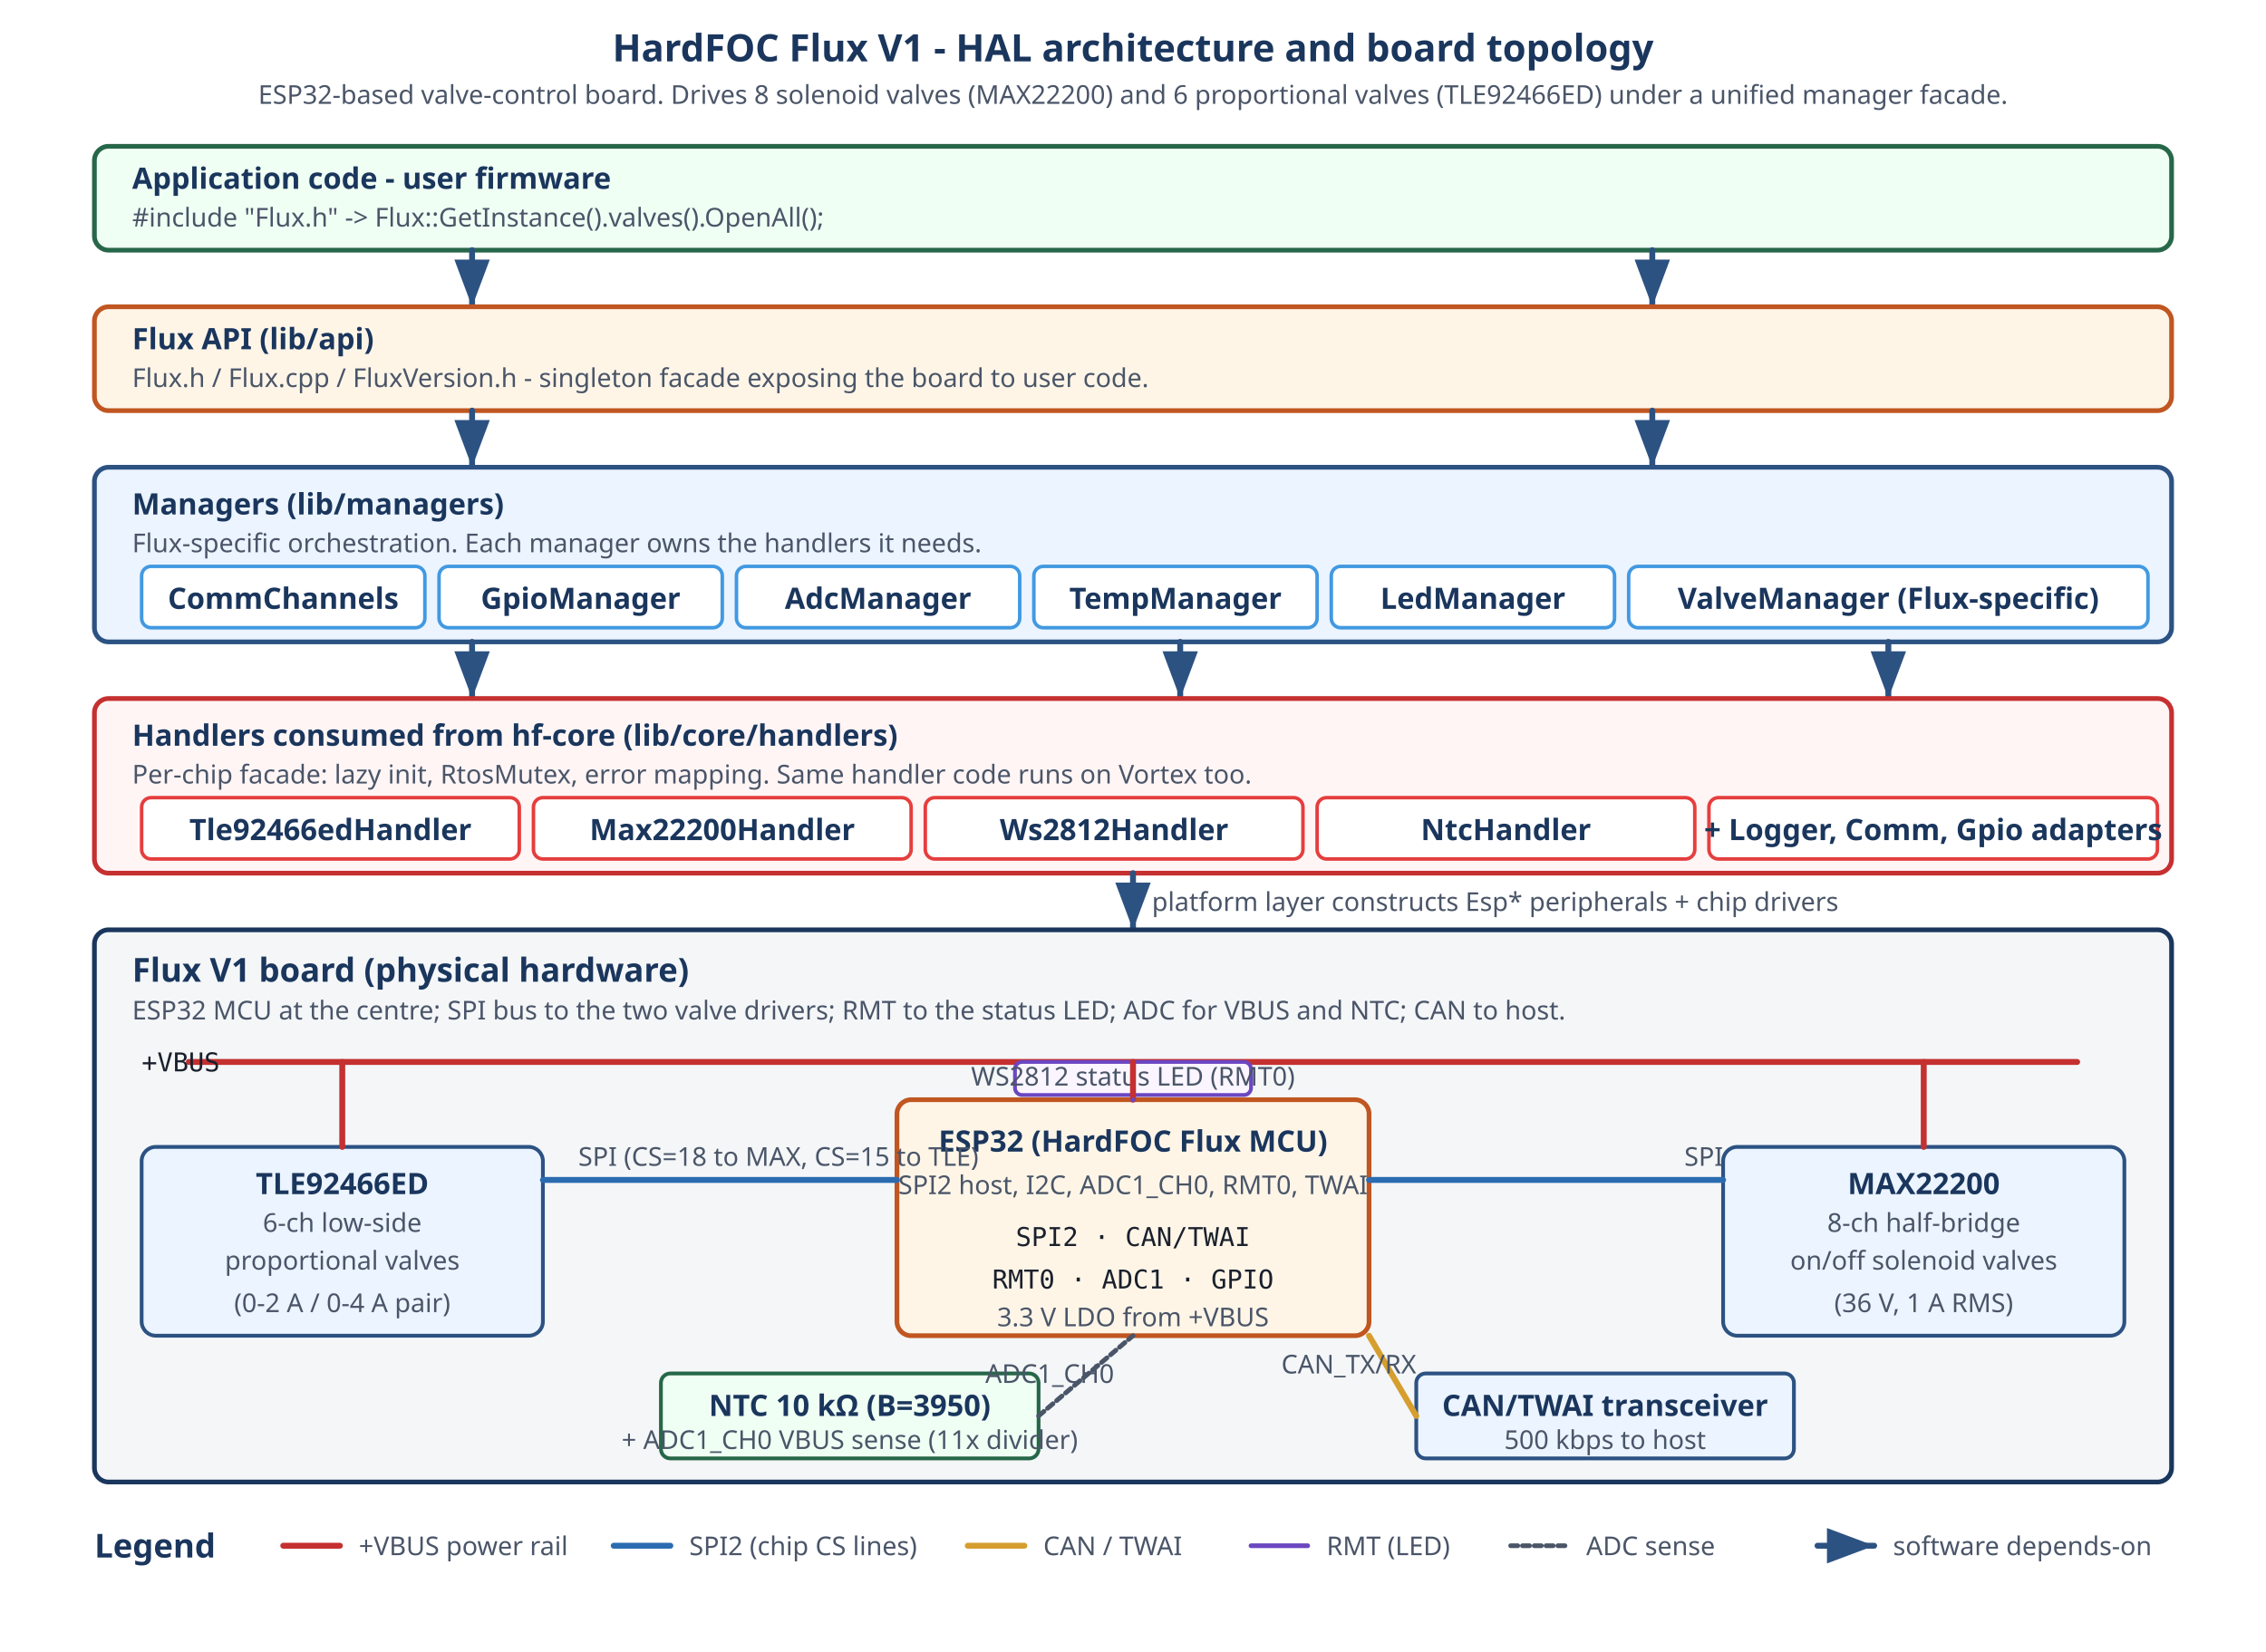
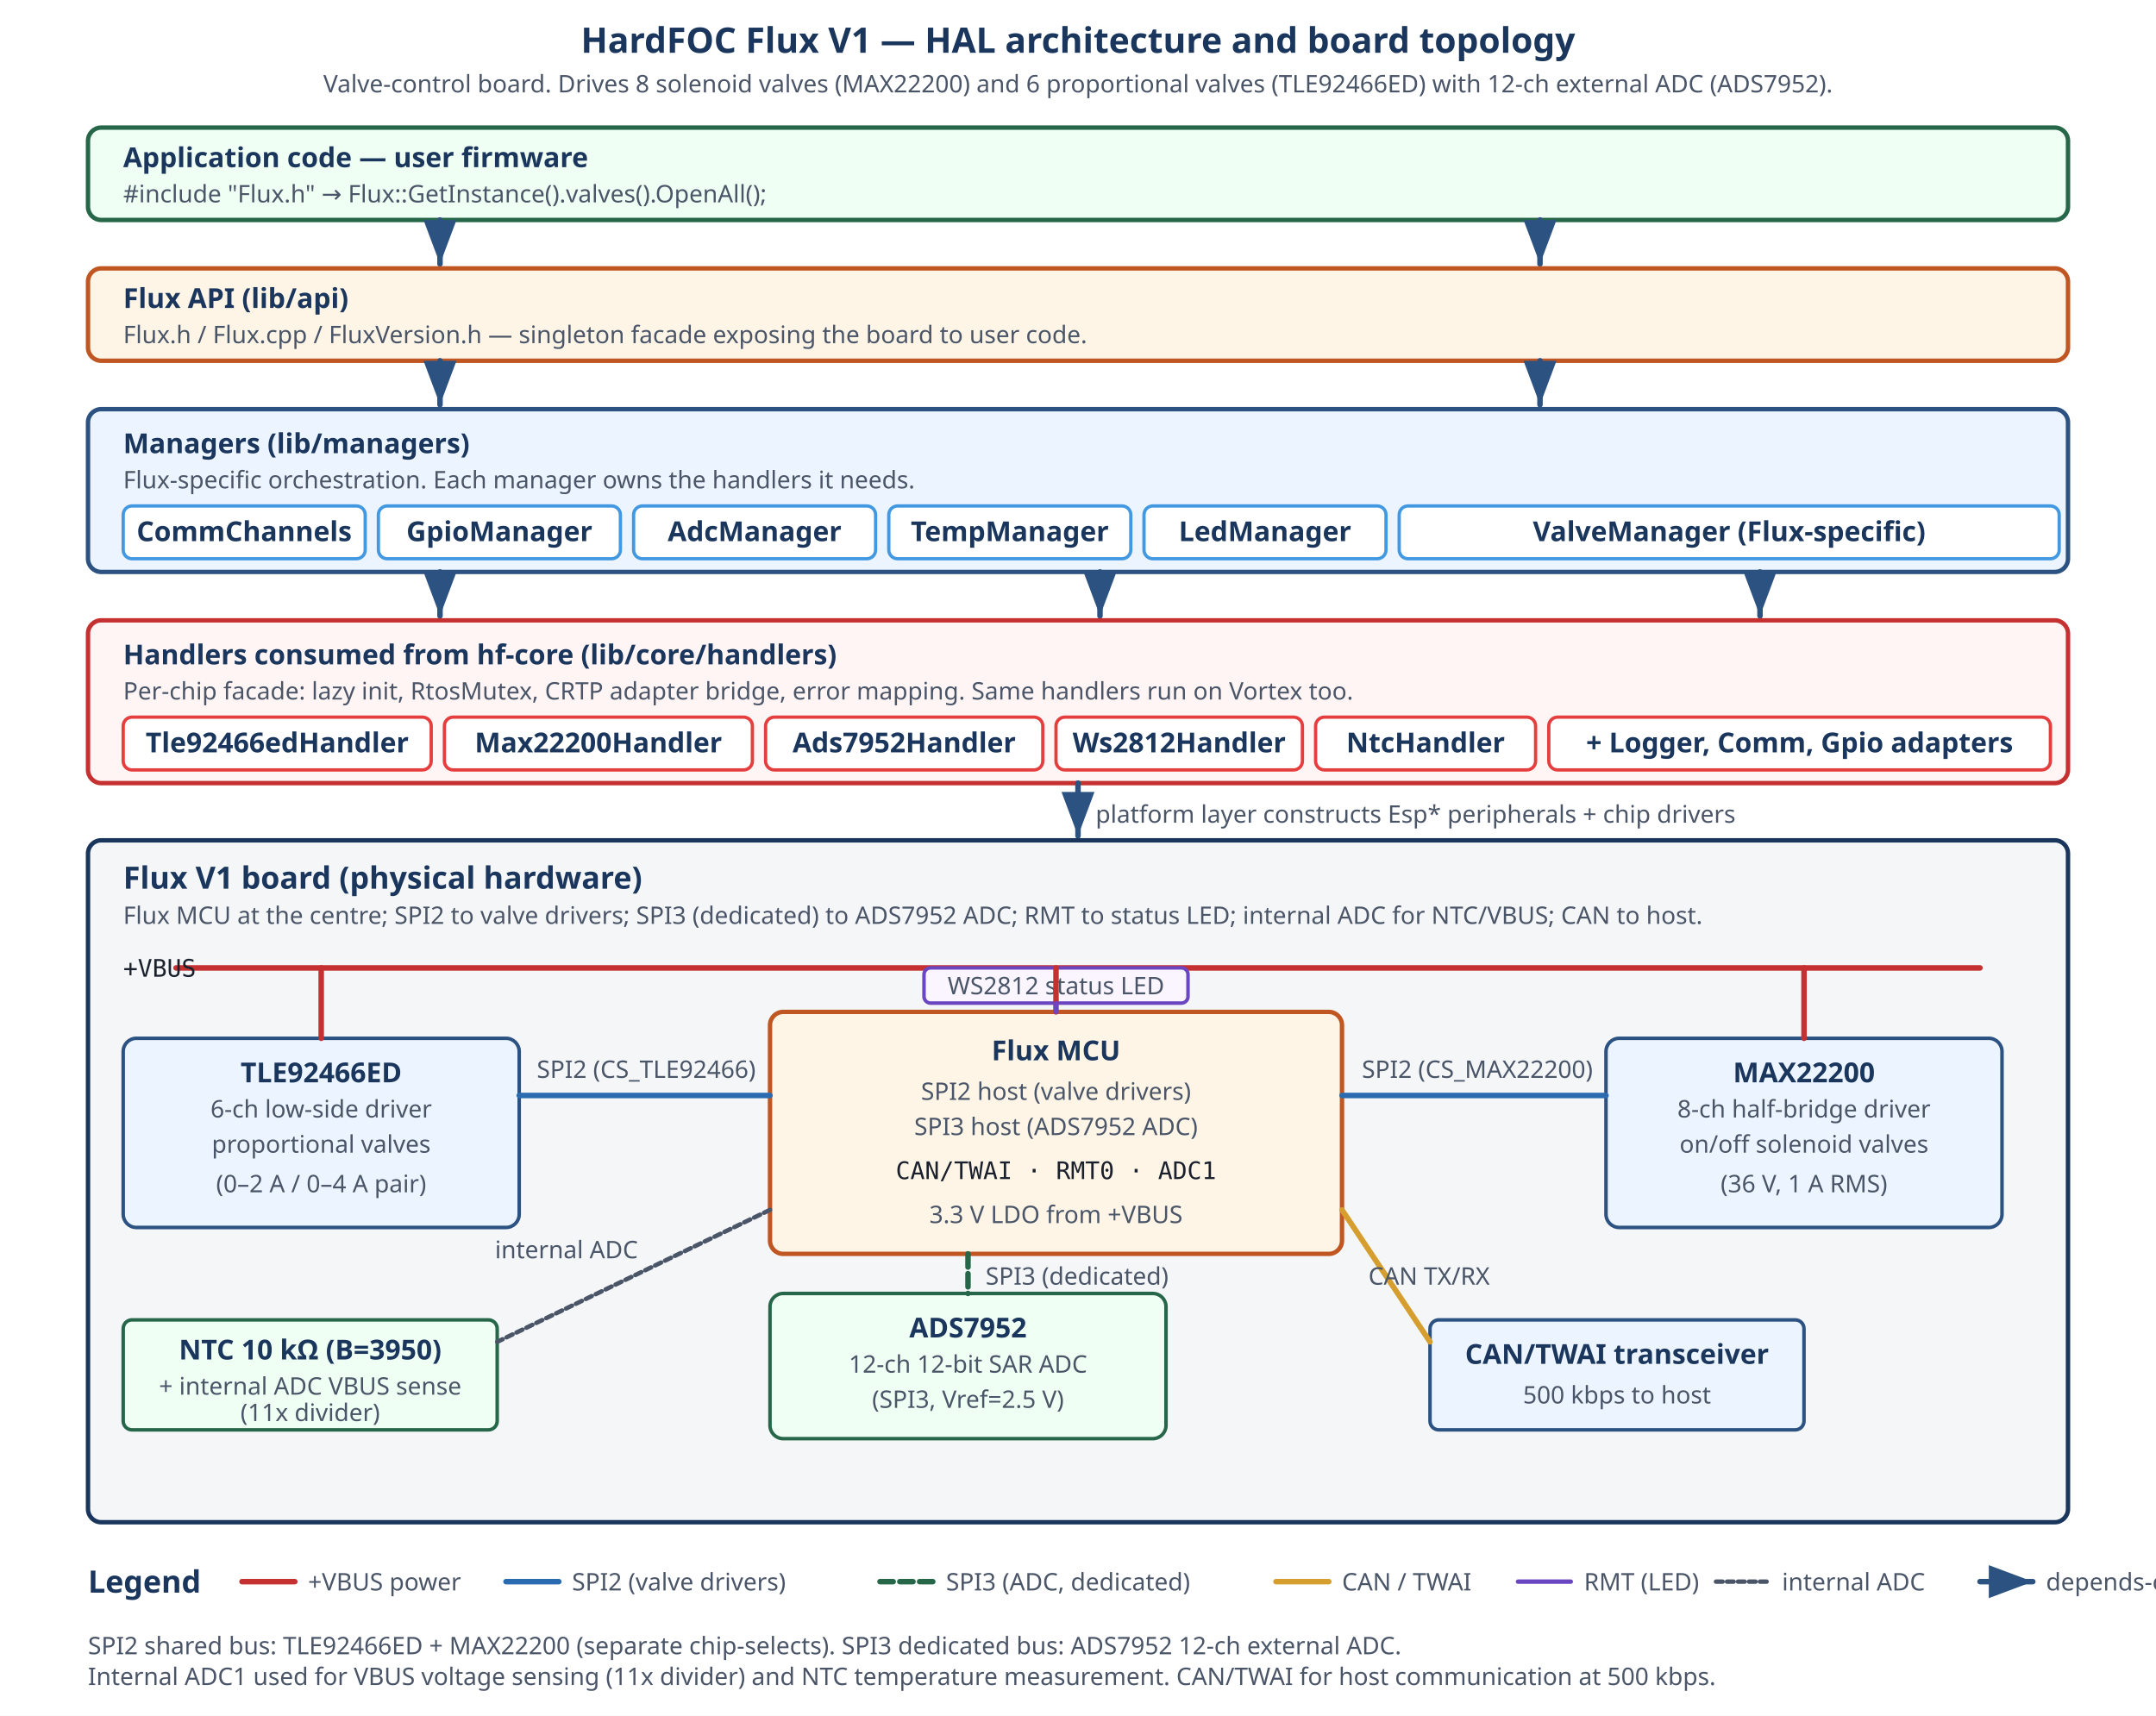
- <svg xmlns="http://www.w3.org/2000/svg" viewBox="0 0 960 700" width="960" height="700" role="img" aria-labelledby="t-flux d-flux">
+ <svg xmlns="http://www.w3.org/2000/svg" viewBox="0 0 980 780" width="980" height="780" role="img" aria-labelledby="t-flux d-flux">
  <defs>
    <style type="text/css">
      .panel    { fill: #ffffff; }
      .app      { fill: #f0fff4; stroke: #276749; stroke-width: 2; }
      .api      { fill: #fef5e7; stroke: #c05621; stroke-width: 2; }
      .mgr      { fill: #ebf4ff; stroke: #2c5282; stroke-width: 2; }
      .mgr-cell { fill: #ffffff; stroke: #4299e1; stroke-width: 1.5; }
      .core     { fill: #fff5f5; stroke: #c53030; stroke-width: 2; }
      .core-cell{ fill: #ffffff; stroke: #e53e3e; stroke-width: 1.5; }
      .board    { fill: #f4f6f8; stroke: #1a365d; stroke-width: 2; }
      .mcu      { fill: #fef5e7; stroke: #c05621; stroke-width: 2; }
      .chip     { fill: #ebf4ff; stroke: #2c5282; stroke-width: 1.6; }
+       .adc-chip { fill: #f0fff4; stroke: #276749; stroke-width: 1.6; }
      .sense    { fill: #f0fff4; stroke: #276749; stroke-width: 1.6; }
      .led      { fill: #faf5ff; stroke: #6b46c1; stroke-width: 1.6; }
      .wire-pwr { stroke: #c53030; stroke-width: 2.5; fill: none; stroke-linecap: round; }
-       .wire-spi { stroke: #2b6cb0; stroke-width: 2.5; fill: none; stroke-linecap: round; }
-       .wire-i2c { stroke: #38a169; stroke-width: 2; fill: none; stroke-linecap: round; }
+       .wire-spi2{ stroke: #2b6cb0; stroke-width: 2.5; fill: none; stroke-linecap: round; }
+       .wire-spi3{ stroke: #276749; stroke-width: 2.5; fill: none; stroke-linecap: round; stroke-dasharray: 6 3; }
      .wire-can { stroke: #d69e2e; stroke-width: 2.5; fill: none; stroke-linecap: round; }
      .wire-rmt { stroke: #6b46c1; stroke-width: 2; fill: none; stroke-linecap: round; }
      .wire-adc { stroke: #4a5568; stroke-width: 2; fill: none; stroke-linecap: round; stroke-dasharray: 3 2; }
      .arrow-dn { stroke: #2c5282; stroke-width: 2.5; fill: none; stroke-linecap: round; }
      .head     { font-family: system-ui, sans-serif; font-size: 16px; font-weight: 600; fill: #1a365d; text-anchor: middle; }
      .layer-title { font-family: system-ui, sans-serif; font-size: 14px; font-weight: 700; text-anchor: start; }
      .title    { font-family: system-ui, sans-serif; font-size: 12.5px; font-weight: 600; fill: #1a365d; text-anchor: middle; }
      .titleL   { font-family: system-ui, sans-serif; font-size: 12.5px; font-weight: 600; fill: #1a365d; text-anchor: start; }
      .small    { font-family: system-ui, sans-serif; font-size: 11px; fill: #4a5568; text-anchor: middle; }
      .smallL   { font-family: system-ui, sans-serif; font-size: 11px; fill: #4a5568; text-anchor: start; }
      .smallR   { font-family: system-ui, sans-serif; font-size: 11px; fill: #4a5568; text-anchor: end; }
      .pin      { font-family: "DejaVu Sans Mono", Consolas, monospace; font-size: 11px; fill: #1a202c; text-anchor: middle; }
      .pinL     { font-family: "DejaVu Sans Mono", Consolas, monospace; font-size: 11px; fill: #1a202c; text-anchor: start; }
      .legend   { font-family: system-ui, sans-serif; font-size: 11px; fill: #4a5568; }
      .badge    { font-family: system-ui, sans-serif; font-size: 10.5px; font-weight: 600; fill: #ffffff; text-anchor: middle; }
    </style>
    <marker id="ar-d" markerWidth="10" markerHeight="10" refX="8" refY="3" orient="auto">
      <path d="M0,0 L8,3 L0,6 z" fill="#2c5282" />
    </marker>
  </defs>
-   <rect class="panel" width="960" height="700" />
-   <text class="head" x="480" y="26">HardFOC Flux V1 - HAL architecture and board topology</text>
-   <text class="small" x="480" y="44">ESP32-based valve-control board. Drives 8 solenoid valves (MAX22200) and 6 proportional valves (TLE92466ED) under a unified manager facade.</text>
-   <rect class="app" x="40" y="62" width="880" height="44" rx="6" />
-   <text class="titleL" x="56" y="80" fill="#276749">Application code  -  user firmware</text>
-   <text class="smallL" x="56" y="96">#include "Flux.h"  -&gt;  Flux::GetInstance().valves().OpenAll();</text>
-   <line class="arrow-dn" x1="200" y1="106" x2="200" y2="130" marker-end="url(#ar-d)" />
-   <line class="arrow-dn" x1="700" y1="106" x2="700" y2="130" marker-end="url(#ar-d)" />
-   <rect class="api" x="40" y="130" width="880" height="44" rx="6" />
-   <text class="titleL" x="56" y="148" fill="#c05621">Flux API  (lib/api)</text>
-   <text class="smallL" x="56" y="164">Flux.h / Flux.cpp / FluxVersion.h - singleton facade exposing the board to user code.</text>
-   <line class="arrow-dn" x1="200" y1="174" x2="200" y2="198" marker-end="url(#ar-d)" />
-   <line class="arrow-dn" x1="700" y1="174" x2="700" y2="198" marker-end="url(#ar-d)" />
-   <rect class="mgr" x="40" y="198" width="880" height="74" rx="6" />
-   <text class="titleL" x="56" y="218" fill="#2c5282">Managers  (lib/managers)</text>
-   <text class="smallL" x="56" y="234">Flux-specific orchestration. Each manager owns the handlers it needs.</text>
+   <rect class="panel" width="980" height="780" />
+   <text class="head" x="490" y="24">HardFOC Flux V1 — HAL architecture and board topology</text>
+   <text class="small" x="490" y="42">Valve-control board. Drives 8 solenoid valves (MAX22200) and 6 proportional valves (TLE92466ED) with 12-ch external ADC (ADS7952).</text>
+   <rect class="app" x="40" y="58" width="900" height="42" rx="6" />
+   <text class="titleL" x="56" y="76" fill="#276749">Application code  —  user firmware</text>
+   <text class="smallL" x="56" y="92">#include "Flux.h"  →  Flux::GetInstance().valves().OpenAll();</text>
+   <line class="arrow-dn" x1="200" y1="100" x2="200" y2="120" marker-end="url(#ar-d)" />
+   <line class="arrow-dn" x1="700" y1="100" x2="700" y2="120" marker-end="url(#ar-d)" />
+   <rect class="api" x="40" y="122" width="900" height="42" rx="6" />
+   <text class="titleL" x="56" y="140" fill="#c05621">Flux API  (lib/api)</text>
+   <text class="smallL" x="56" y="156">Flux.h / Flux.cpp / FluxVersion.h — singleton facade exposing the board to user code.</text>
+   <line class="arrow-dn" x1="200" y1="164" x2="200" y2="184" marker-end="url(#ar-d)" />
+   <line class="arrow-dn" x1="700" y1="164" x2="700" y2="184" marker-end="url(#ar-d)" />
+   <rect class="mgr" x="40" y="186" width="900" height="74" rx="6" />
+   <text class="titleL" x="56" y="206" fill="#2c5282">Managers  (lib/managers)</text>
+   <text class="smallL" x="56" y="222">Flux-specific orchestration. Each manager owns the handlers it needs.</text>
  <g>
-     <rect class="mgr-cell" x="60" y="240" width="120" height="26" rx="4" />
-     <text class="title" x="120" y="258">CommChannels</text>
-     <rect class="mgr-cell" x="186" y="240" width="120" height="26" rx="4" />
-     <text class="title" x="246" y="258">GpioManager</text>
-     <rect class="mgr-cell" x="312" y="240" width="120" height="26" rx="4" />
-     <text class="title" x="372" y="258">AdcManager</text>
-     <rect class="mgr-cell" x="438" y="240" width="120" height="26" rx="4" />
-     <text class="title" x="498" y="258">TempManager</text>
-     <rect class="mgr-cell" x="564" y="240" width="120" height="26" rx="4" />
-     <text class="title" x="624" y="258">LedManager</text>
-     <rect class="mgr-cell" x="690" y="240" width="220" height="26" rx="4" />
-     <text class="title" x="800" y="258">ValveManager  (Flux-specific)</text>
+     <rect class="mgr-cell" x="56" y="230" width="110" height="24" rx="4" />
+     <text class="title" x="111" y="246">CommChannels</text>
+     <rect class="mgr-cell" x="172" y="230" width="110" height="24" rx="4" />
+     <text class="title" x="227" y="246">GpioManager</text>
+     <rect class="mgr-cell" x="288" y="230" width="110" height="24" rx="4" />
+     <text class="title" x="343" y="246">AdcManager</text>
+     <rect class="mgr-cell" x="404" y="230" width="110" height="24" rx="4" />
+     <text class="title" x="459" y="246">TempManager</text>
+     <rect class="mgr-cell" x="520" y="230" width="110" height="24" rx="4" />
+     <text class="title" x="575" y="246">LedManager</text>
+     <rect class="mgr-cell" x="636" y="230" width="300" height="24" rx="4" />
+     <text class="title" x="786" y="246">ValveManager  (Flux-specific)</text>
  </g>
-   <line class="arrow-dn" x1="200" y1="272" x2="200" y2="296" marker-end="url(#ar-d)" />
-   <line class="arrow-dn" x1="500" y1="272" x2="500" y2="296" marker-end="url(#ar-d)" />
-   <line class="arrow-dn" x1="800" y1="272" x2="800" y2="296" marker-end="url(#ar-d)" />
-   <rect class="core" x="40" y="296" width="880" height="74" rx="6" />
-   <text class="titleL" x="56" y="316" fill="#c53030">Handlers consumed from hf-core  (lib/core/handlers)</text>
-   <text class="smallL" x="56" y="332">Per-chip facade: lazy init, RtosMutex, error mapping. Same handler code runs on Vortex too.</text>
+   <line class="arrow-dn" x1="200" y1="260" x2="200" y2="280" marker-end="url(#ar-d)" />
+   <line class="arrow-dn" x1="500" y1="260" x2="500" y2="280" marker-end="url(#ar-d)" />
+   <line class="arrow-dn" x1="800" y1="260" x2="800" y2="280" marker-end="url(#ar-d)" />
+   <rect class="core" x="40" y="282" width="900" height="74" rx="6" />
+   <text class="titleL" x="56" y="302" fill="#c53030">Handlers consumed from hf-core  (lib/core/handlers)</text>
+   <text class="smallL" x="56" y="318">Per-chip facade: lazy init, RtosMutex, CRTP adapter bridge, error mapping. Same handlers run on Vortex too.</text>
  <g>
-     <rect class="core-cell" x="60" y="338" width="160" height="26" rx="4" />
-     <text class="title" x="140" y="356">Tle92466edHandler</text>
-     <rect class="core-cell" x="226" y="338" width="160" height="26" rx="4" />
-     <text class="title" x="306" y="356">Max22200Handler</text>
-     <rect class="core-cell" x="392" y="338" width="160" height="26" rx="4" />
-     <text class="title" x="472" y="356">Ws2812Handler</text>
-     <rect class="core-cell" x="558" y="338" width="160" height="26" rx="4" />
-     <text class="title" x="638" y="356">NtcHandler</text>
-     <rect class="core-cell" x="724" y="338" width="190" height="26" rx="4" />
-     <text class="title" x="819" y="356">+ Logger, Comm, Gpio adapters</text>
+     <rect class="core-cell" x="56" y="326" width="140" height="24" rx="4" />
+     <text class="title" x="126" y="342">Tle92466edHandler</text>
+     <rect class="core-cell" x="202" y="326" width="140" height="24" rx="4" />
+     <text class="title" x="272" y="342">Max22200Handler</text>
+     <rect class="core-cell" x="348" y="326" width="126" height="24" rx="4" />
+     <text class="title" x="411" y="342">Ads7952Handler</text>
+     <rect class="core-cell" x="480" y="326" width="112" height="24" rx="4" />
+     <text class="title" x="536" y="342">Ws2812Handler</text>
+     <rect class="core-cell" x="598" y="326" width="100" height="24" rx="4" />
+     <text class="title" x="648" y="342">NtcHandler</text>
+     <rect class="core-cell" x="704" y="326" width="228" height="24" rx="4" />
+     <text class="title" x="818" y="342">+ Logger, Comm, Gpio adapters</text>
  </g>
-   <line class="arrow-dn" x1="480" y1="370" x2="480" y2="394" marker-end="url(#ar-d)" />
-   <text class="smallL" x="488" y="386">platform layer constructs Esp* peripherals + chip drivers</text>
-   <rect class="board" x="40" y="394" width="880" height="234" rx="6" />
-   <text class="layer-title" x="56" y="416" fill="#1a365d">Flux V1 board (physical hardware)</text>
-   <text class="smallL" x="56" y="432">ESP32 MCU at the centre; SPI bus to the two valve drivers; RMT to the status LED; ADC for VBUS and NTC; CAN to host.</text>
-   <line class="wire-pwr" x1="80" y1="450" x2="880" y2="450" />
-   <text class="pinL" x="60" y="454">+VBUS</text>
-   <rect class="mcu" x="380" y="466" width="200" height="100" rx="6" />
-   <text class="title" x="480" y="488">ESP32  (HardFOC Flux MCU)</text>
-   <text class="small" x="480" y="506">SPI2 host, I2C, ADC1_CH0, RMT0, TWAI</text>
-   <text class="pin" x="480" y="528">SPI2  ·  CAN/TWAI</text>
-   <text class="pin" x="480" y="546">RMT0  ·  ADC1  ·  GPIO</text>
-   <text class="small" x="480" y="562">3.3 V LDO from +VBUS</text>
-   <rect class="chip" x="60" y="486" width="170" height="80" rx="6" />
-   <text class="title" x="145" y="506">TLE92466ED</text>
-   <text class="small" x="145" y="522">6-ch low-side</text>
-   <text class="small" x="145" y="538">proportional valves</text>
-   <text class="small" x="145" y="556">(0-2 A / 0-4 A pair)</text>
-   <rect class="chip" x="730" y="486" width="170" height="80" rx="6" />
-   <text class="title" x="815" y="506">MAX22200</text>
-   <text class="small" x="815" y="522">8-ch half-bridge</text>
-   <text class="small" x="815" y="538">on/off solenoid valves</text>
-   <text class="small" x="815" y="556">(36 V, 1 A RMS)</text>
-   <rect class="led" x="430" y="450" width="100" height="14" rx="3" />
-   <text class="small" x="480" y="460">WS2812 status LED  (RMT0)</text>
-   <rect class="sense" x="280" y="582" width="160" height="36" rx="4" />
-   <text class="title" x="360" y="600">NTC 10 kΩ (B=3950)</text>
-   <text class="small" x="360" y="614">+ ADC1_CH0 VBUS sense (11x divider)</text>
-   <rect class="chip" x="600" y="582" width="160" height="36" rx="4" />
-   <text class="title" x="680" y="600">CAN/TWAI transceiver</text>
-   <text class="small" x="680" y="614">500 kbps to host</text>
-   <line class="wire-pwr" x1="145" y1="450" x2="145" y2="486" />
-   <line class="wire-pwr" x1="480" y1="450" x2="480" y2="466" />
-   <line class="wire-pwr" x1="815" y1="450" x2="815" y2="486" />
-   <line class="wire-spi" x1="380" y1="500" x2="230" y2="500" />
-   <text class="smallL" x="245" y="494" fill="#2b6cb0">SPI (CS=18 to MAX, CS=15 to TLE)</text>
-   <line class="wire-spi" x1="580" y1="500" x2="730" y2="500" />
-   <text class="smallR" x="730" y="494" fill="#2b6cb0">SPI</text>
-   <line class="wire-rmt" x1="480" y1="466" x2="480" y2="466" stroke-width="0.001" />
-   <line class="wire-adc" x1="440" y1="600" x2="480" y2="566" />
-   <text class="smallR" x="472" y="586" fill="#4a5568">ADC1_CH0</text>
-   <line class="wire-can" x1="600" y1="600" x2="580" y2="566" />
-   <text class="smallR" x="600" y="582" fill="#d69e2e">CAN_TX/RX</text>
-   <g transform="translate(40, 660)">
+   <line class="arrow-dn" x1="490" y1="356" x2="490" y2="380" marker-end="url(#ar-d)" />
+   <text class="smallL" x="498" y="374">platform layer constructs Esp* peripherals + chip drivers</text>
+   <rect class="board" x="40" y="382" width="900" height="310" rx="6" />
+   <text class="layer-title" x="56" y="404" fill="#1a365d">Flux V1 board  (physical hardware)</text>
+   <text class="smallL" x="56" y="420">Flux MCU at the centre; SPI2 to valve drivers; SPI3 (dedicated) to ADS7952 ADC; RMT to status LED; internal ADC for NTC/VBUS; CAN to host.</text>
+   <line class="wire-pwr" x1="80" y1="440" x2="900" y2="440" />
+   <text class="pinL" x="56" y="444">+VBUS</text>
+   <rect class="chip" x="56" y="472" width="180" height="86" rx="6" />
+   <text class="title" x="146" y="492">TLE92466ED</text>
+   <text class="small" x="146" y="508">6-ch low-side driver</text>
+   <text class="small" x="146" y="524">proportional valves</text>
+   <text class="small" x="146" y="542">(0–2 A / 0–4 A pair)</text>
+   <rect class="mcu" x="350" y="460" width="260" height="110" rx="6" />
+   <text class="title" x="480" y="482">Flux MCU</text>
+   <text class="small" x="480" y="500">SPI2 host (valve drivers)</text>
+   <text class="small" x="480" y="516">SPI3 host (ADS7952 ADC)</text>
+   <text class="pin" x="480" y="536">CAN/TWAI · RMT0 · ADC1</text>
+   <text class="small" x="480" y="556">3.3 V LDO from +VBUS</text>
+   <rect class="chip" x="730" y="472" width="180" height="86" rx="6" />
+   <text class="title" x="820" y="492">MAX22200</text>
+   <text class="small" x="820" y="508">8-ch half-bridge driver</text>
+   <text class="small" x="820" y="524">on/off solenoid valves</text>
+   <text class="small" x="820" y="542">(36 V, 1 A RMS)</text>
+   <rect class="led" x="420" y="440" width="120" height="16" rx="3" />
+   <text class="small" x="480" y="452">WS2812 status LED</text>
+   <rect class="adc-chip" x="350" y="588" width="180" height="66" rx="6" />
+   <text class="title" x="440" y="608">ADS7952</text>
+   <text class="small" x="440" y="624">12-ch 12-bit SAR ADC</text>
+   <text class="small" x="440" y="640">(SPI3, Vref=2.5 V)</text>
+   <rect class="sense" x="56" y="600" width="170" height="50" rx="4" />
+   <text class="title" x="141" y="618">NTC 10 kΩ (B=3950)</text>
+   <text class="small" x="141" y="634">+ internal ADC VBUS sense</text>
+   <text class="small" x="141" y="646">(11x divider)</text>
+   <rect class="chip" x="650" y="600" width="170" height="50" rx="4" />
+   <text class="title" x="735" y="620">CAN/TWAI transceiver</text>
+   <text class="small" x="735" y="638">500 kbps to host</text>
+   <line class="wire-pwr" x1="146" y1="440" x2="146" y2="472" />
+   <line class="wire-pwr" x1="480" y1="440" x2="480" y2="460" />
+   <line class="wire-pwr" x1="820" y1="440" x2="820" y2="472" />
+   <line class="wire-spi2" x1="350" y1="498" x2="236" y2="498" />
+   <text class="smallL" x="244" y="490" fill="#2b6cb0">SPI2 (CS_TLE92466)</text>
+   <line class="wire-spi2" x1="610" y1="498" x2="730" y2="498" />
+   <text class="smallR" x="724" y="490" fill="#2b6cb0">SPI2 (CS_MAX22200)</text>
+   <line class="wire-spi3" x1="440" y1="570" x2="440" y2="588" />
+   <text class="smallL" x="448" y="584" fill="#276749">SPI3 (dedicated)</text>
+   <line class="wire-rmt" x1="480" y1="460" x2="480" y2="456" />
+   <line class="wire-adc" x1="350" y1="550" x2="226" y2="610" />
+   <text class="smallR" x="290" y="572" fill="#4a5568">internal ADC</text>
+   <line class="wire-can" x1="610" y1="550" x2="650" y2="610" />
+   <text class="smallL" x="622" y="584" fill="#d69e2e">CAN TX/RX</text>
+   <g transform="translate(40, 724)">
    <text class="layer-title" x="0" y="0" fill="#1a365d">Legend</text>
-     <line class="wire-pwr" x1="80" y1="-5" x2="104" y2="-5" />
-     <text class="legend" x="112" y="-1">+VBUS power rail</text>
-     <line class="wire-spi" x1="220" y1="-5" x2="244" y2="-5" />
-     <text class="legend" x="252" y="-1">SPI2 (chip CS lines)</text>
-     <line class="wire-can" x1="370" y1="-5" x2="394" y2="-5" />
-     <text class="legend" x="402" y="-1">CAN / TWAI</text>
-     <line class="wire-rmt" x1="490" y1="-5" x2="514" y2="-5" />
-     <text class="legend" x="522" y="-1">RMT (LED)</text>
-     <line class="wire-adc" x1="600" y1="-5" x2="624" y2="-5" />
-     <text class="legend" x="632" y="-1">ADC sense</text>
-     <line class="arrow-dn" x1="730" y1="-5" x2="754" y2="-5" marker-end="url(#ar-d)" />
-     <text class="legend" x="762" y="-1">software depends-on</text>
+     <line class="wire-pwr" x1="70" y1="-5" x2="94" y2="-5" />
+     <text class="legend" x="100" y="-1">+VBUS power</text>
+     <line class="wire-spi2" x1="190" y1="-5" x2="214" y2="-5" />
+     <text class="legend" x="220" y="-1">SPI2 (valve drivers)</text>
+     <line class="wire-spi3" x1="360" y1="-5" x2="384" y2="-5" />
+     <text class="legend" x="390" y="-1">SPI3 (ADC, dedicated)</text>
+     <line class="wire-can" x1="540" y1="-5" x2="564" y2="-5" />
+     <text class="legend" x="570" y="-1">CAN / TWAI</text>
+     <line class="wire-rmt" x1="650" y1="-5" x2="674" y2="-5" />
+     <text class="legend" x="680" y="-1">RMT (LED)</text>
+     <line class="wire-adc" x1="740" y1="-5" x2="764" y2="-5" />
+     <text class="legend" x="770" y="-1">internal ADC</text>
+     <line class="arrow-dn" x1="860" y1="-5" x2="884" y2="-5" marker-end="url(#ar-d)" />
+     <text class="legend" x="890" y="-1">depends-on</text>
+   </g>
+   <g transform="translate(40, 752)">
+     <text class="smallL" x="0" y="0">SPI2 shared bus: TLE92466ED + MAX22200 (separate chip-selects). SPI3 dedicated bus: ADS7952 12-ch external ADC.</text>
+     <text class="smallL" x="0" y="14">Internal ADC1 used for VBUS voltage sensing (11x divider) and NTC temperature measurement. CAN/TWAI for host communication at 500 kbps.</text>
  </g>
</svg>
